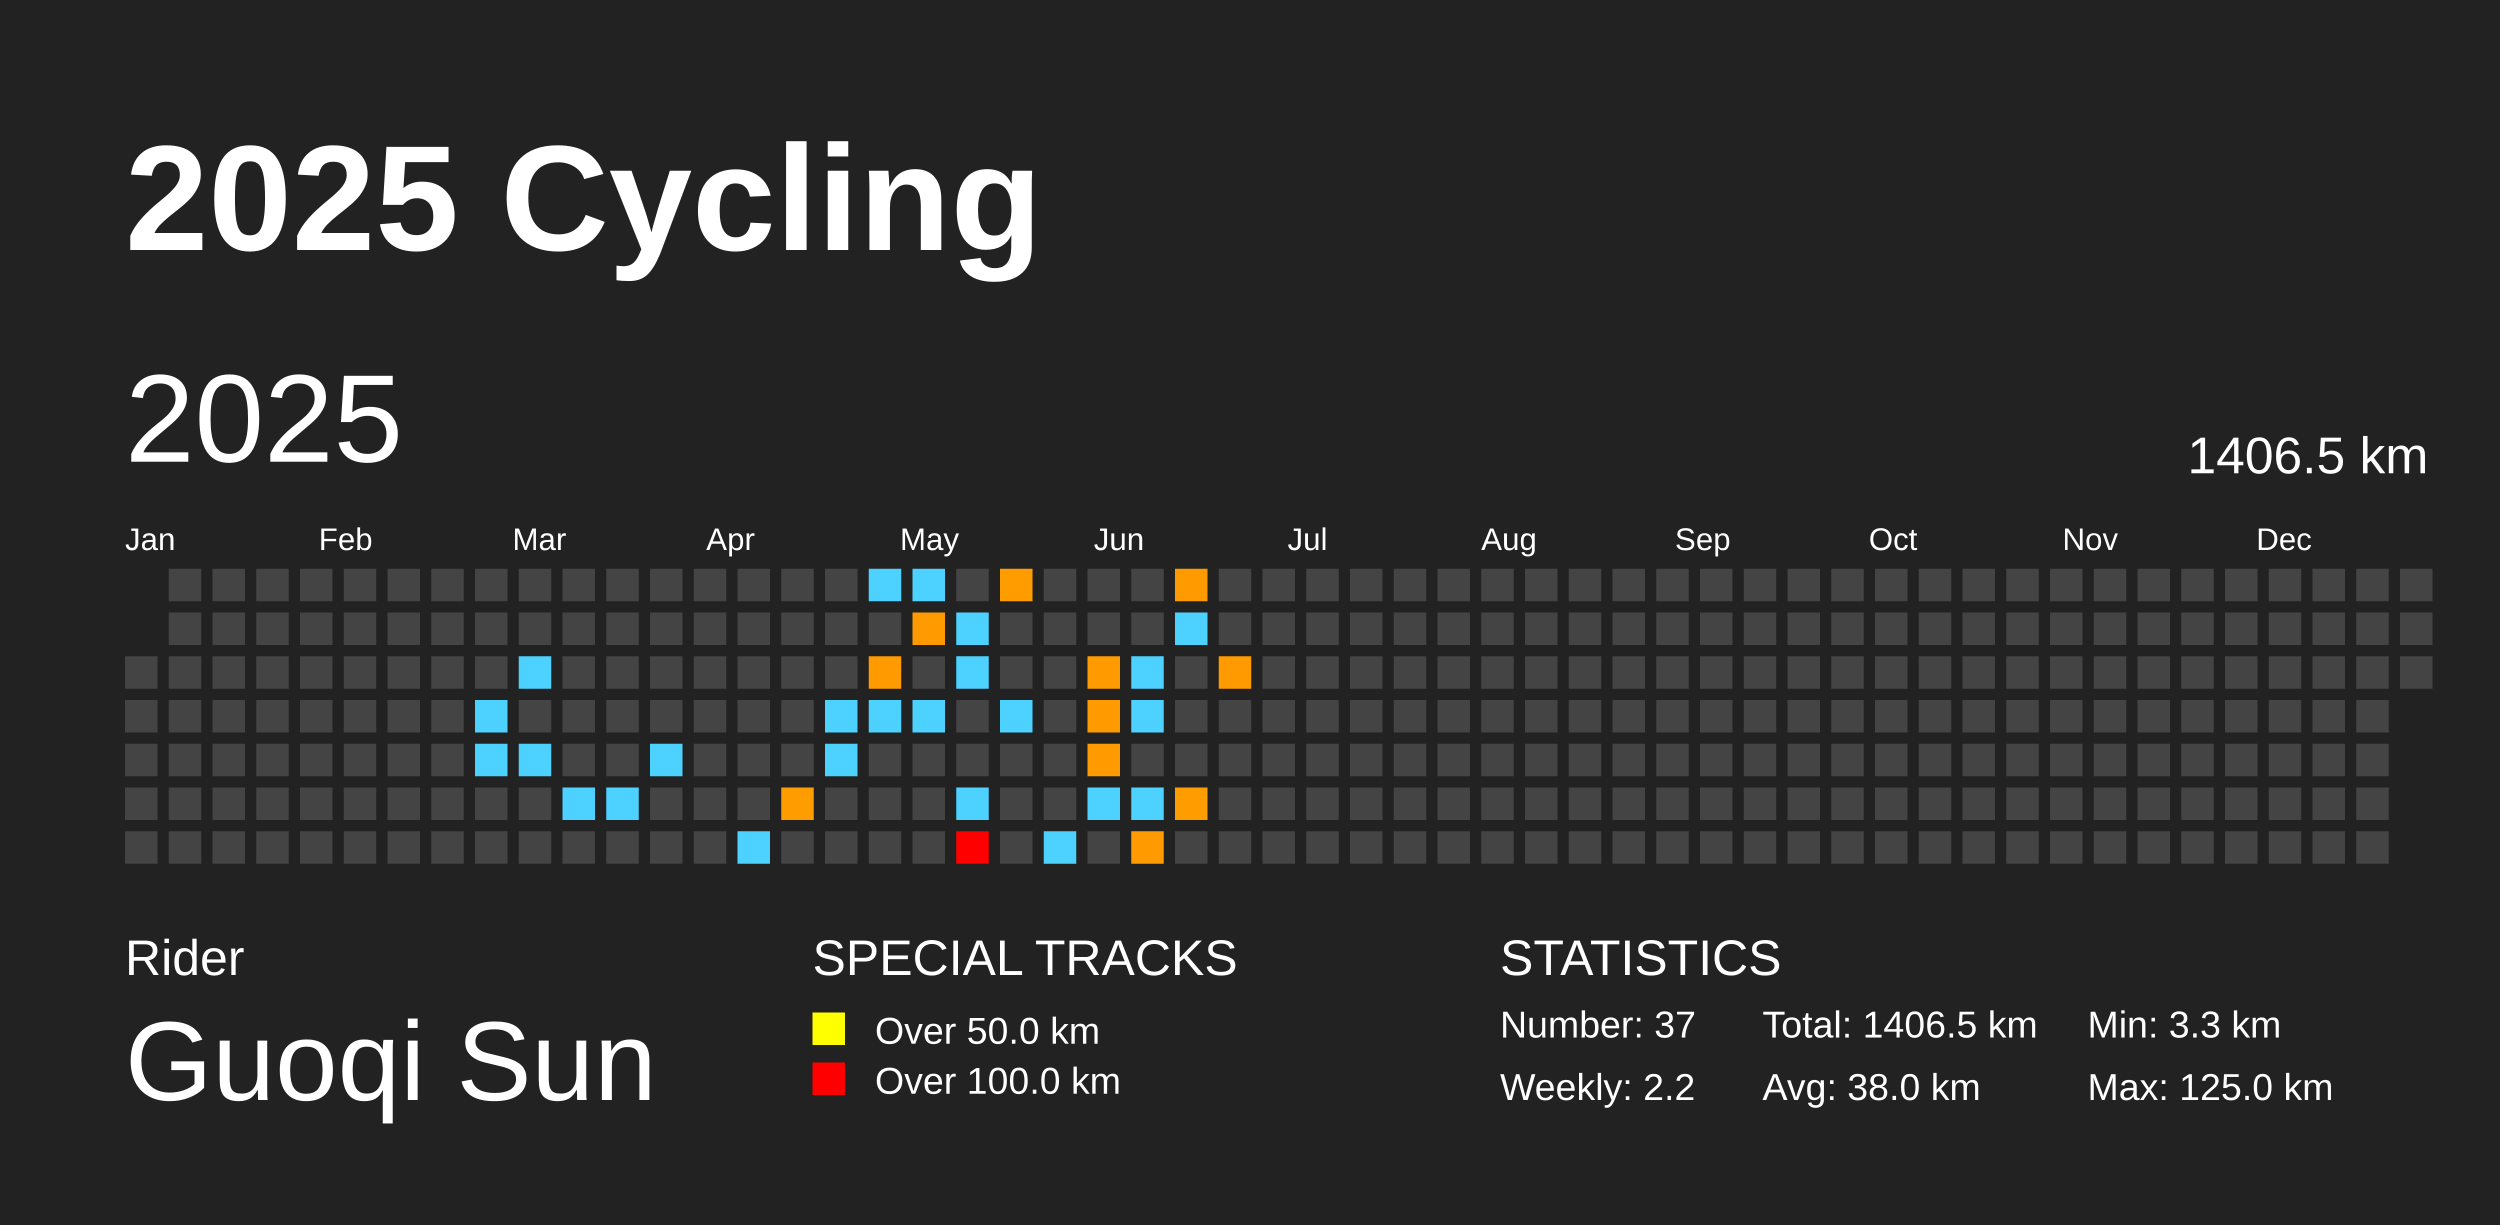
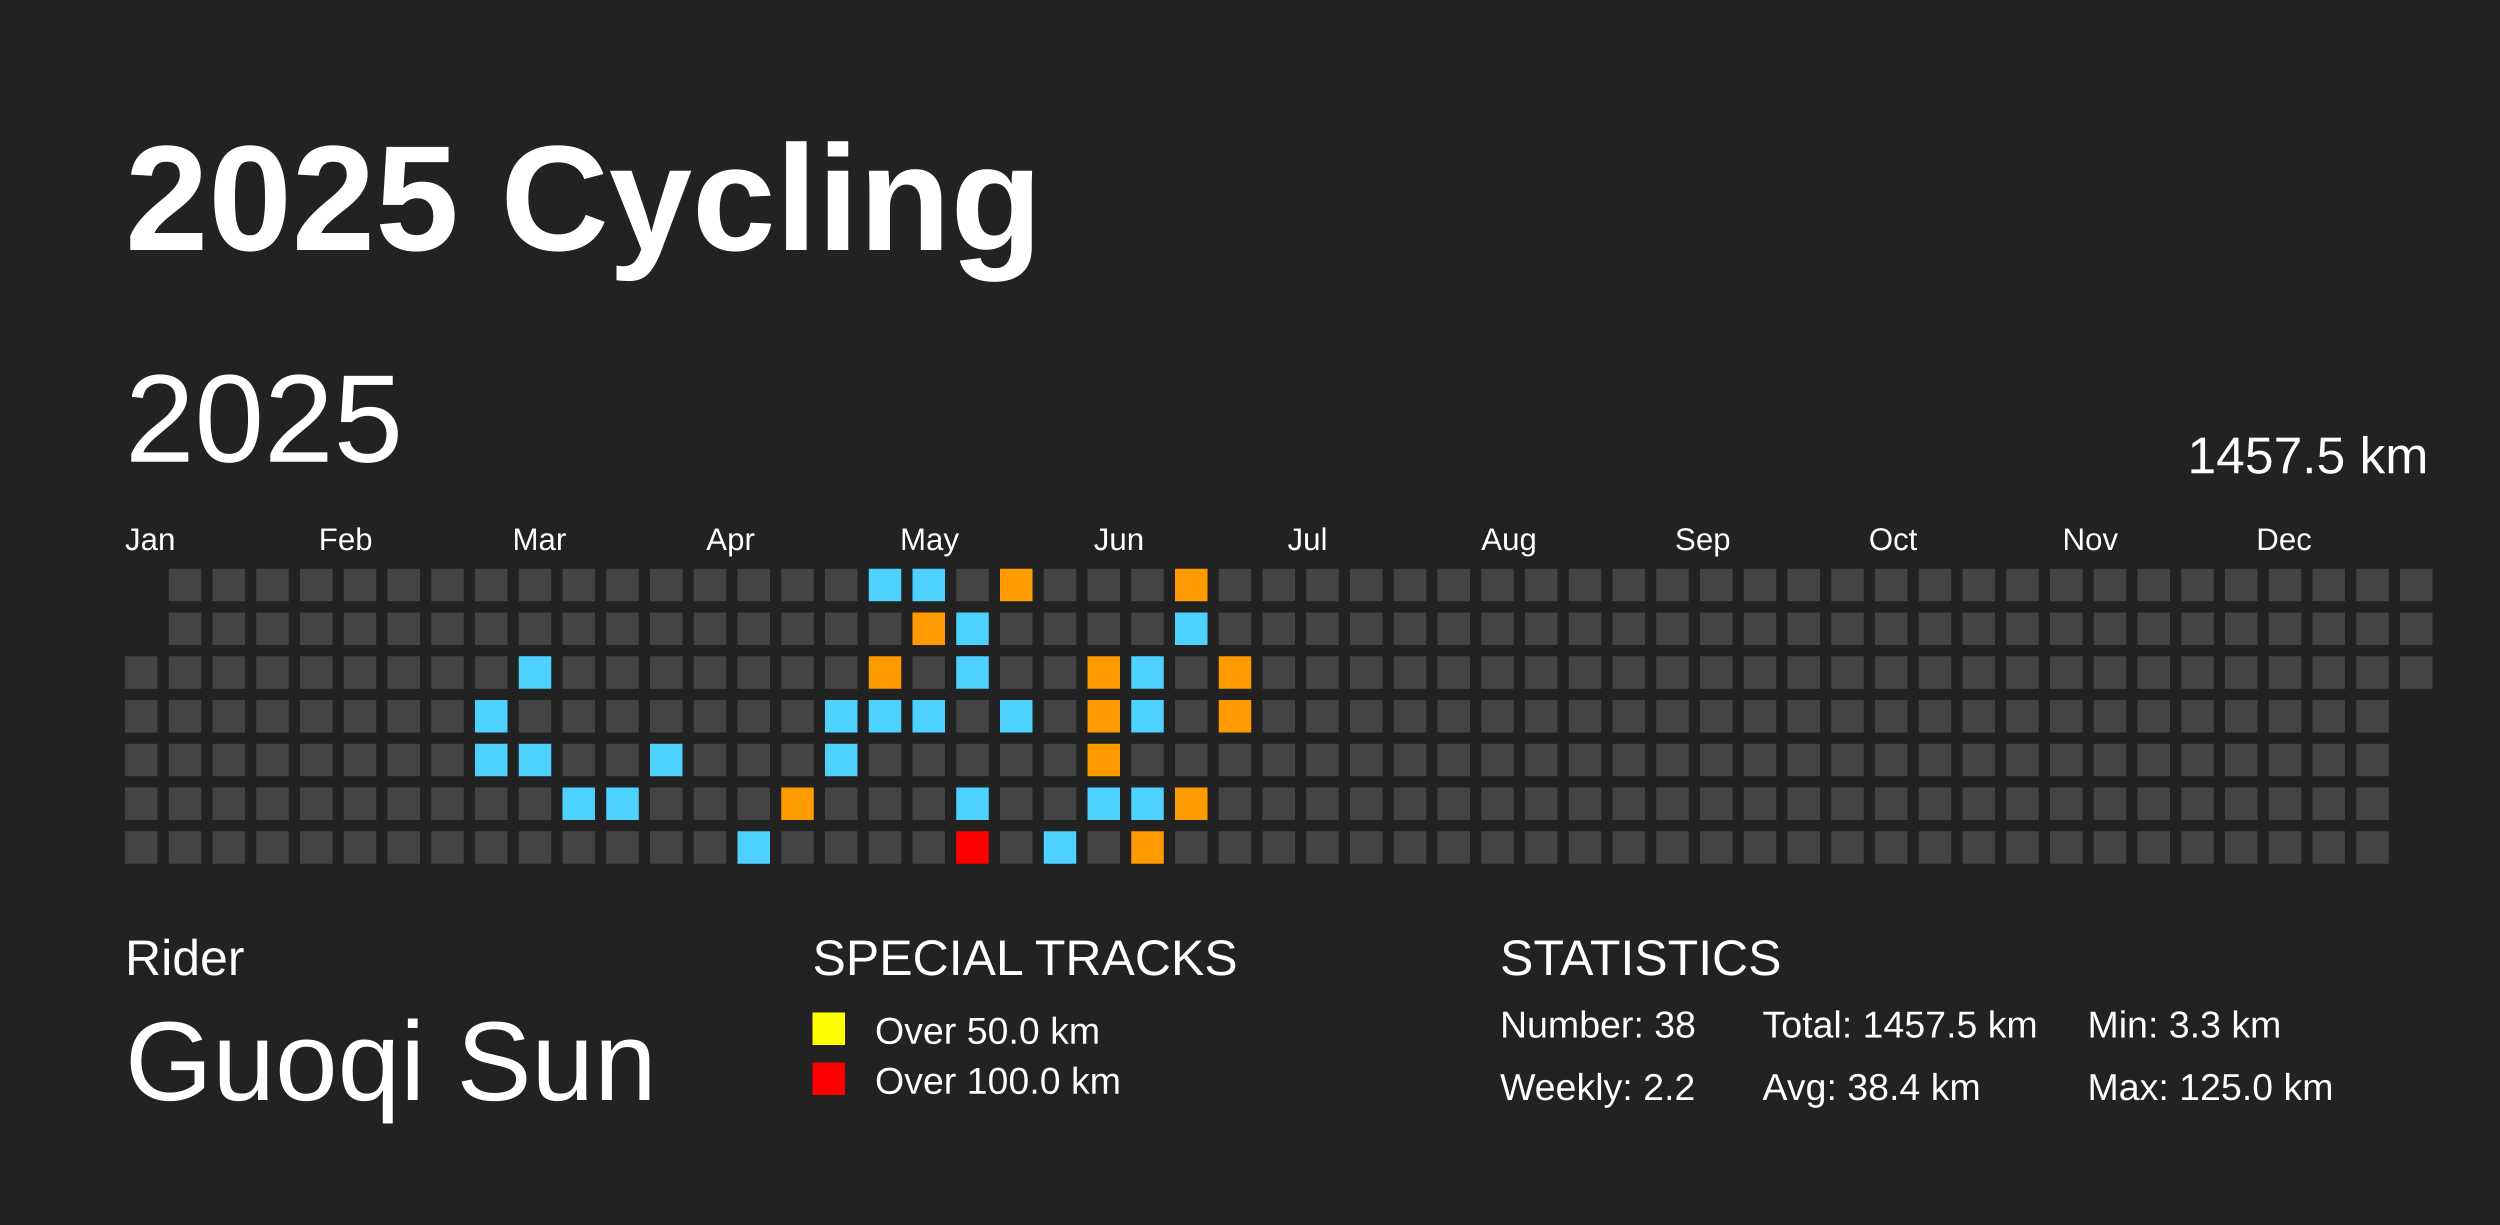
<svg xmlns="http://www.w3.org/2000/svg" baseProfile="full" height="98mm" version="1.1" viewBox="0,0,200,98" width="200mm">
  <defs />
  <rect fill="#222222" height="98" width="200" x="0" y="0" />
  <text fill="#FFFFFF" style="font-size:12px; font-family:Arial; font-weight:bold;" x="10" y="20">2025 Cycling</text>
  <text fill="#FFFFFF" style="font-size:4px; font-family:Arial" x="10" y="78">Rider</text>
  <text fill="#FFFFFF" style="font-size:9px; font-family:Arial" x="10" y="88">Guoqi Sun</text>
  <text fill="#FFFFFF" style="font-size:4px; font-family:Arial" x="65" y="78">SPECIAL TRACKS</text>
  <rect fill="yellow" height="2.6" width="2.6" x="65" y="81" />
  <text fill="#FFFFFF" style="font-size:3px; font-family:Arial" x="70" y="83.5">Over 50.0 km</text>
  <rect fill="red" height="2.6" width="2.6" x="65" y="85" />
  <text fill="#FFFFFF" style="font-size:3px; font-family:Arial" x="70" y="87.5">Over 100.0 km</text>
  <text fill="#FFFFFF" style="font-size:4px; font-family:Arial" x="120" y="78">STATISTICS</text>
-   <text fill="#FFFFFF" style="font-size:3px; font-family:Arial" x="120" y="83">Number: 37</text>
+   <text fill="#FFFFFF" style="font-size:3px; font-family:Arial" x="120" y="83">Number: 38</text>
  <text fill="#FFFFFF" style="font-size:3px; font-family:Arial" x="120" y="88">Weekly: 2.2</text>
-   <text fill="#FFFFFF" style="font-size:3px; font-family:Arial" x="141" y="83">Total: 1406.5 km</text>
-   <text fill="#FFFFFF" style="font-size:3px; font-family:Arial" x="141" y="88">Avg: 38.0 km</text>
+   <text fill="#FFFFFF" style="font-size:3px; font-family:Arial" x="141" y="83">Total: 1457.5 km</text>
+   <text fill="#FFFFFF" style="font-size:3px; font-family:Arial" x="141" y="88">Avg: 38.4 km</text>
  <text fill="#FFFFFF" style="font-size:3px; font-family:Arial" x="167" y="83">Min: 3.3 km</text>
  <text fill="#FFFFFF" style="font-size:3px; font-family:Arial" x="167" y="88">Max: 125.0 km</text>
  <text dominant-baseline="hanging" fill="#FFFFFF" style="font-size:10.0px; font-family:Arial;" x="10" y="30">2025</text>
-   <text dominant-baseline="hanging" fill="#FFFFFF" style="font-size:4.125px; font-family:Arial;" x="175" y="35">1406.5 km</text>
+   <text dominant-baseline="hanging" fill="#FFFFFF" style="font-size:4.125px; font-family:Arial;" x="175" y="35">1457.5 km</text>
  <text fill="#FFFFFF" style="font-size:2.5px; font-family:Arial" x="10.0" y="44">Jan</text>
  <text fill="#FFFFFF" style="font-size:2.5px; font-family:Arial" x="25.5" y="44">Feb</text>
  <text fill="#FFFFFF" style="font-size:2.5px; font-family:Arial" x="41.0" y="44">Mar</text>
  <text fill="#FFFFFF" style="font-size:2.5px; font-family:Arial" x="56.5" y="44">Apr</text>
  <text fill="#FFFFFF" style="font-size:2.5px; font-family:Arial" x="72.0" y="44">May</text>
  <text fill="#FFFFFF" style="font-size:2.5px; font-family:Arial" x="87.5" y="44">Jun</text>
  <text fill="#FFFFFF" style="font-size:2.5px; font-family:Arial" x="103.0" y="44">Jul</text>
  <text fill="#FFFFFF" style="font-size:2.5px; font-family:Arial" x="118.5" y="44">Aug</text>
  <text fill="#FFFFFF" style="font-size:2.5px; font-family:Arial" x="134.0" y="44">Sep</text>
  <text fill="#FFFFFF" style="font-size:2.5px; font-family:Arial" x="149.5" y="44">Oct</text>
  <text fill="#FFFFFF" style="font-size:2.5px; font-family:Arial" x="165.0" y="44">Nov</text>
  <text fill="#FFFFFF" style="font-size:2.5px; font-family:Arial" x="180.5" y="44">Dec</text>
  <rect fill="#444444" height="2.6" width="2.6" x="10.0" y="52.5" />
  <rect fill="#444444" height="2.6" width="2.6" x="10.0" y="56.0" />
  <rect fill="#444444" height="2.6" width="2.6" x="10.0" y="59.5" />
  <rect fill="#444444" height="2.6" width="2.6" x="10.0" y="63.0" />
  <rect fill="#444444" height="2.6" width="2.6" x="10.0" y="66.5" />
  <rect fill="#444444" height="2.6" width="2.6" x="13.5" y="45.5" />
  <rect fill="#444444" height="2.6" width="2.6" x="13.5" y="49.0" />
  <rect fill="#444444" height="2.6" width="2.6" x="13.5" y="52.5" />
  <rect fill="#444444" height="2.6" width="2.6" x="13.5" y="56.0" />
  <rect fill="#444444" height="2.6" width="2.6" x="13.5" y="59.5" />
  <rect fill="#444444" height="2.6" width="2.6" x="13.5" y="63.0" />
  <rect fill="#444444" height="2.6" width="2.6" x="13.5" y="66.5" />
  <rect fill="#444444" height="2.6" width="2.6" x="17.0" y="45.5" />
  <rect fill="#444444" height="2.6" width="2.6" x="17.0" y="49.0" />
  <rect fill="#444444" height="2.6" width="2.6" x="17.0" y="52.5" />
  <rect fill="#444444" height="2.6" width="2.6" x="17.0" y="56.0" />
  <rect fill="#444444" height="2.6" width="2.6" x="17.0" y="59.5" />
  <rect fill="#444444" height="2.6" width="2.6" x="17.0" y="63.0" />
  <rect fill="#444444" height="2.6" width="2.6" x="17.0" y="66.5" />
  <rect fill="#444444" height="2.6" width="2.6" x="20.5" y="45.5" />
  <rect fill="#444444" height="2.6" width="2.6" x="20.5" y="49.0" />
  <rect fill="#444444" height="2.6" width="2.6" x="20.5" y="52.5" />
  <rect fill="#444444" height="2.6" width="2.6" x="20.5" y="56.0" />
  <rect fill="#444444" height="2.6" width="2.6" x="20.5" y="59.5" />
  <rect fill="#444444" height="2.6" width="2.6" x="20.5" y="63.0" />
  <rect fill="#444444" height="2.6" width="2.6" x="20.5" y="66.5" />
  <rect fill="#444444" height="2.6" width="2.6" x="24.0" y="45.5" />
  <rect fill="#444444" height="2.6" width="2.6" x="24.0" y="49.0" />
  <rect fill="#444444" height="2.6" width="2.6" x="24.0" y="52.5" />
  <rect fill="#444444" height="2.6" width="2.6" x="24.0" y="56.0" />
  <rect fill="#444444" height="2.6" width="2.6" x="24.0" y="59.5" />
  <rect fill="#444444" height="2.6" width="2.6" x="24.0" y="63.0" />
  <rect fill="#444444" height="2.6" width="2.6" x="24.0" y="66.5" />
  <rect fill="#444444" height="2.6" width="2.6" x="27.5" y="45.5" />
  <rect fill="#444444" height="2.6" width="2.6" x="27.5" y="49.0" />
  <rect fill="#444444" height="2.6" width="2.6" x="27.5" y="52.5" />
  <rect fill="#444444" height="2.6" width="2.6" x="27.5" y="56.0" />
  <rect fill="#444444" height="2.6" width="2.6" x="27.5" y="59.5" />
  <rect fill="#444444" height="2.6" width="2.6" x="27.5" y="63.0" />
  <rect fill="#444444" height="2.6" width="2.6" x="27.5" y="66.5" />
  <rect fill="#444444" height="2.6" width="2.6" x="31.0" y="45.5" />
  <rect fill="#444444" height="2.6" width="2.6" x="31.0" y="49.0" />
  <rect fill="#444444" height="2.6" width="2.6" x="31.0" y="52.5" />
  <rect fill="#444444" height="2.6" width="2.6" x="31.0" y="56.0" />
  <rect fill="#444444" height="2.6" width="2.6" x="31.0" y="59.5" />
  <rect fill="#444444" height="2.6" width="2.6" x="31.0" y="63.0" />
  <rect fill="#444444" height="2.6" width="2.6" x="31.0" y="66.5" />
  <rect fill="#444444" height="2.6" width="2.6" x="34.5" y="45.5" />
  <rect fill="#444444" height="2.6" width="2.6" x="34.5" y="49.0" />
  <rect fill="#444444" height="2.6" width="2.6" x="34.5" y="52.5" />
  <rect fill="#444444" height="2.6" width="2.6" x="34.5" y="56.0" />
  <rect fill="#444444" height="2.6" width="2.6" x="34.5" y="59.5" />
  <rect fill="#444444" height="2.6" width="2.6" x="34.5" y="63.0" />
  <rect fill="#444444" height="2.6" width="2.6" x="34.5" y="66.5" />
  <rect fill="#444444" height="2.6" width="2.6" x="38.0" y="45.5" />
  <rect fill="#444444" height="2.6" width="2.6" x="38.0" y="49.0" />
  <rect fill="#444444" height="2.6" width="2.6" x="38.0" y="52.5" />
  <rect fill="#4dd2ff" height="2.6" width="2.6" x="38.0" y="56.0" />
  <rect fill="#4dd2ff" height="2.6" width="2.6" x="38.0" y="59.5" />
  <rect fill="#444444" height="2.6" width="2.6" x="38.0" y="63.0" />
  <rect fill="#444444" height="2.6" width="2.6" x="38.0" y="66.5" />
  <rect fill="#444444" height="2.6" width="2.6" x="41.5" y="45.5" />
  <rect fill="#444444" height="2.6" width="2.6" x="41.5" y="49.0" />
  <rect fill="#4dd2ff" height="2.6" width="2.6" x="41.5" y="52.5" />
  <rect fill="#444444" height="2.6" width="2.6" x="41.5" y="56.0" />
  <rect fill="#4dd2ff" height="2.6" width="2.6" x="41.5" y="59.5" />
  <rect fill="#444444" height="2.6" width="2.6" x="41.5" y="63.0" />
  <rect fill="#444444" height="2.6" width="2.6" x="41.5" y="66.5" />
  <rect fill="#444444" height="2.6" width="2.6" x="45.0" y="45.5" />
  <rect fill="#444444" height="2.6" width="2.6" x="45.0" y="49.0" />
  <rect fill="#444444" height="2.6" width="2.6" x="45.0" y="52.5" />
  <rect fill="#444444" height="2.6" width="2.6" x="45.0" y="56.0" />
  <rect fill="#444444" height="2.6" width="2.6" x="45.0" y="59.5" />
  <rect fill="#4dd2ff" height="2.6" width="2.6" x="45.0" y="63.0" />
  <rect fill="#444444" height="2.6" width="2.6" x="45.0" y="66.5" />
  <rect fill="#444444" height="2.6" width="2.6" x="48.5" y="45.5" />
  <rect fill="#444444" height="2.6" width="2.6" x="48.5" y="49.0" />
  <rect fill="#444444" height="2.6" width="2.6" x="48.5" y="52.5" />
  <rect fill="#444444" height="2.6" width="2.6" x="48.5" y="56.0" />
  <rect fill="#444444" height="2.6" width="2.6" x="48.5" y="59.5" />
  <rect fill="#4dd2ff" height="2.6" width="2.6" x="48.5" y="63.0" />
  <rect fill="#444444" height="2.6" width="2.6" x="48.5" y="66.5" />
  <rect fill="#444444" height="2.6" width="2.6" x="52.0" y="45.5" />
  <rect fill="#444444" height="2.6" width="2.6" x="52.0" y="49.0" />
  <rect fill="#444444" height="2.6" width="2.6" x="52.0" y="52.5" />
  <rect fill="#444444" height="2.6" width="2.6" x="52.0" y="56.0" />
  <rect fill="#4dd2ff" height="2.6" width="2.6" x="52.0" y="59.5" />
  <rect fill="#444444" height="2.6" width="2.6" x="52.0" y="63.0" />
  <rect fill="#444444" height="2.6" width="2.6" x="52.0" y="66.5" />
  <rect fill="#444444" height="2.6" width="2.6" x="55.5" y="45.5" />
  <rect fill="#444444" height="2.6" width="2.6" x="55.5" y="49.0" />
  <rect fill="#444444" height="2.6" width="2.6" x="55.5" y="52.5" />
  <rect fill="#444444" height="2.6" width="2.6" x="55.5" y="56.0" />
  <rect fill="#444444" height="2.6" width="2.6" x="55.5" y="59.5" />
  <rect fill="#444444" height="2.6" width="2.6" x="55.5" y="63.0" />
  <rect fill="#444444" height="2.6" width="2.6" x="55.5" y="66.5" />
  <rect fill="#444444" height="2.6" width="2.6" x="59.0" y="45.5" />
  <rect fill="#444444" height="2.6" width="2.6" x="59.0" y="49.0" />
  <rect fill="#444444" height="2.6" width="2.6" x="59.0" y="52.5" />
  <rect fill="#444444" height="2.6" width="2.6" x="59.0" y="56.0" />
  <rect fill="#444444" height="2.6" width="2.6" x="59.0" y="59.5" />
  <rect fill="#444444" height="2.6" width="2.6" x="59.0" y="63.0" />
  <rect fill="#4dd2ff" height="2.6" width="2.6" x="59.0" y="66.5" />
  <rect fill="#444444" height="2.6" width="2.6" x="62.5" y="45.5" />
  <rect fill="#444444" height="2.6" width="2.6" x="62.5" y="49.0" />
  <rect fill="#444444" height="2.6" width="2.6" x="62.5" y="52.5" />
  <rect fill="#444444" height="2.6" width="2.6" x="62.5" y="56.0" />
  <rect fill="#444444" height="2.6" width="2.6" x="62.5" y="59.5" />
  <rect fill="#ff9c00" height="2.6" width="2.6" x="62.5" y="63.0" />
  <rect fill="#444444" height="2.6" width="2.6" x="62.5" y="66.5" />
  <rect fill="#444444" height="2.6" width="2.6" x="66.0" y="45.5" />
  <rect fill="#444444" height="2.6" width="2.6" x="66.0" y="49.0" />
  <rect fill="#444444" height="2.6" width="2.6" x="66.0" y="52.5" />
  <rect fill="#4dd2ff" height="2.6" width="2.6" x="66.0" y="56.0" />
  <rect fill="#4dd2ff" height="2.6" width="2.6" x="66.0" y="59.5" />
  <rect fill="#444444" height="2.6" width="2.6" x="66.0" y="63.0" />
  <rect fill="#444444" height="2.6" width="2.6" x="66.0" y="66.5" />
  <rect fill="#4dd2ff" height="2.6" width="2.6" x="69.5" y="45.5" />
  <rect fill="#444444" height="2.6" width="2.6" x="69.5" y="49.0" />
  <rect fill="#ff9b00" height="2.6" width="2.6" x="69.5" y="52.5" />
  <rect fill="#4dd2ff" height="2.6" width="2.6" x="69.5" y="56.0" />
  <rect fill="#444444" height="2.6" width="2.6" x="69.5" y="59.5" />
  <rect fill="#444444" height="2.6" width="2.6" x="69.5" y="63.0" />
  <rect fill="#444444" height="2.6" width="2.6" x="69.5" y="66.5" />
  <rect fill="#4dd2ff" height="2.6" width="2.6" x="73.0" y="45.5" />
  <rect fill="#ff9b00" height="2.6" width="2.6" x="73.0" y="49.0" />
  <rect fill="#444444" height="2.6" width="2.6" x="73.0" y="52.5" />
  <rect fill="#4dd2ff" height="2.6" width="2.6" x="73.0" y="56.0" />
  <rect fill="#444444" height="2.6" width="2.6" x="73.0" y="59.5" />
  <rect fill="#444444" height="2.6" width="2.6" x="73.0" y="63.0" />
  <rect fill="#444444" height="2.6" width="2.6" x="73.0" y="66.5" />
  <rect fill="#444444" height="2.6" width="2.6" x="76.5" y="45.5" />
  <rect fill="#4dd2ff" height="2.6" width="2.6" x="76.5" y="49.0" />
  <rect fill="#4dd2ff" height="2.6" width="2.6" x="76.5" y="52.5" />
  <rect fill="#444444" height="2.6" width="2.6" x="76.5" y="56.0" />
  <rect fill="#444444" height="2.6" width="2.6" x="76.5" y="59.5" />
  <rect fill="#4dd2ff" height="2.6" width="2.6" x="76.5" y="63.0" />
  <rect fill="red" height="2.6" width="2.6" x="76.5" y="66.5" />
  <rect fill="#ff9d00" height="2.6" width="2.6" x="80.0" y="45.5" />
  <rect fill="#444444" height="2.6" width="2.6" x="80.0" y="49.0" />
  <rect fill="#444444" height="2.6" width="2.6" x="80.0" y="52.5" />
  <rect fill="#4dd2ff" height="2.6" width="2.6" x="80.0" y="56.0" />
  <rect fill="#444444" height="2.6" width="2.6" x="80.0" y="59.5" />
  <rect fill="#444444" height="2.6" width="2.6" x="80.0" y="63.0" />
  <rect fill="#444444" height="2.6" width="2.6" x="80.0" y="66.5" />
  <rect fill="#444444" height="2.6" width="2.6" x="83.5" y="45.5" />
  <rect fill="#444444" height="2.6" width="2.6" x="83.5" y="49.0" />
  <rect fill="#444444" height="2.6" width="2.6" x="83.5" y="52.5" />
  <rect fill="#444444" height="2.6" width="2.6" x="83.5" y="56.0" />
  <rect fill="#444444" height="2.6" width="2.6" x="83.5" y="59.5" />
  <rect fill="#444444" height="2.6" width="2.6" x="83.5" y="63.0" />
  <rect fill="#4dd2ff" height="2.6" width="2.6" x="83.5" y="66.5" />
  <rect fill="#444444" height="2.6" width="2.6" x="87.0" y="45.5" />
  <rect fill="#444444" height="2.6" width="2.6" x="87.0" y="49.0" />
  <rect fill="#ff9b00" height="2.6" width="2.6" x="87.0" y="52.5" />
  <rect fill="#ff9b00" height="2.6" width="2.6" x="87.0" y="56.0" />
  <rect fill="#ff9b00" height="2.6" width="2.6" x="87.0" y="59.5" />
  <rect fill="#4dd2ff" height="2.6" width="2.6" x="87.0" y="63.0" />
  <rect fill="#444444" height="2.6" width="2.6" x="87.0" y="66.5" />
  <rect fill="#444444" height="2.6" width="2.6" x="90.5" y="45.5" />
  <rect fill="#444444" height="2.6" width="2.6" x="90.5" y="49.0" />
  <rect fill="#4dd2ff" height="2.6" width="2.6" x="90.5" y="52.5" />
  <rect fill="#4dd2ff" height="2.6" width="2.6" x="90.5" y="56.0" />
  <rect fill="#444444" height="2.6" width="2.6" x="90.5" y="59.5" />
  <rect fill="#4dd2ff" height="2.6" width="2.6" x="90.5" y="63.0" />
  <rect fill="#ff9b00" height="2.6" width="2.6" x="90.5" y="66.5" />
  <rect fill="#ff9b00" height="2.6" width="2.6" x="94.0" y="45.5" />
  <rect fill="#4dd2ff" height="2.6" width="2.6" x="94.0" y="49.0" />
  <rect fill="#444444" height="2.6" width="2.6" x="94.0" y="52.5" />
  <rect fill="#444444" height="2.6" width="2.6" x="94.0" y="56.0" />
  <rect fill="#444444" height="2.6" width="2.6" x="94.0" y="59.5" />
  <rect fill="#ff9c00" height="2.6" width="2.6" x="94.0" y="63.0" />
  <rect fill="#444444" height="2.6" width="2.6" x="94.0" y="66.5" />
  <rect fill="#444444" height="2.6" width="2.6" x="97.5" y="45.5" />
  <rect fill="#444444" height="2.6" width="2.6" x="97.5" y="49.0" />
  <rect fill="#ff9b00" height="2.6" width="2.6" x="97.5" y="52.5" />
-   <rect fill="#444444" height="2.6" width="2.6" x="97.5" y="56.0" />
+   <rect fill="#ff9b00" height="2.6" width="2.6" x="97.5" y="56.0" />
  <rect fill="#444444" height="2.6" width="2.6" x="97.5" y="59.5" />
  <rect fill="#444444" height="2.6" width="2.6" x="97.5" y="63.0" />
  <rect fill="#444444" height="2.6" width="2.6" x="97.5" y="66.5" />
  <rect fill="#444444" height="2.6" width="2.6" x="101.0" y="45.5" />
  <rect fill="#444444" height="2.6" width="2.6" x="101.0" y="49.0" />
  <rect fill="#444444" height="2.6" width="2.6" x="101.0" y="52.5" />
  <rect fill="#444444" height="2.6" width="2.6" x="101.0" y="56.0" />
  <rect fill="#444444" height="2.6" width="2.6" x="101.0" y="59.5" />
  <rect fill="#444444" height="2.6" width="2.6" x="101.0" y="63.0" />
  <rect fill="#444444" height="2.6" width="2.6" x="101.0" y="66.5" />
  <rect fill="#444444" height="2.6" width="2.6" x="104.5" y="45.5" />
  <rect fill="#444444" height="2.6" width="2.6" x="104.5" y="49.0" />
  <rect fill="#444444" height="2.6" width="2.6" x="104.5" y="52.5" />
  <rect fill="#444444" height="2.6" width="2.6" x="104.5" y="56.0" />
  <rect fill="#444444" height="2.6" width="2.6" x="104.5" y="59.5" />
  <rect fill="#444444" height="2.6" width="2.6" x="104.5" y="63.0" />
  <rect fill="#444444" height="2.6" width="2.6" x="104.5" y="66.5" />
  <rect fill="#444444" height="2.6" width="2.6" x="108.0" y="45.5" />
  <rect fill="#444444" height="2.6" width="2.6" x="108.0" y="49.0" />
  <rect fill="#444444" height="2.6" width="2.6" x="108.0" y="52.5" />
  <rect fill="#444444" height="2.6" width="2.6" x="108.0" y="56.0" />
  <rect fill="#444444" height="2.6" width="2.6" x="108.0" y="59.5" />
  <rect fill="#444444" height="2.6" width="2.6" x="108.0" y="63.0" />
  <rect fill="#444444" height="2.6" width="2.6" x="108.0" y="66.5" />
  <rect fill="#444444" height="2.6" width="2.6" x="111.5" y="45.5" />
  <rect fill="#444444" height="2.6" width="2.6" x="111.5" y="49.0" />
  <rect fill="#444444" height="2.6" width="2.6" x="111.5" y="52.5" />
  <rect fill="#444444" height="2.6" width="2.6" x="111.5" y="56.0" />
  <rect fill="#444444" height="2.6" width="2.6" x="111.5" y="59.5" />
  <rect fill="#444444" height="2.6" width="2.6" x="111.5" y="63.0" />
  <rect fill="#444444" height="2.6" width="2.6" x="111.5" y="66.5" />
  <rect fill="#444444" height="2.6" width="2.6" x="115.0" y="45.5" />
  <rect fill="#444444" height="2.6" width="2.6" x="115.0" y="49.0" />
  <rect fill="#444444" height="2.6" width="2.6" x="115.0" y="52.5" />
  <rect fill="#444444" height="2.6" width="2.6" x="115.0" y="56.0" />
  <rect fill="#444444" height="2.6" width="2.6" x="115.0" y="59.5" />
  <rect fill="#444444" height="2.6" width="2.6" x="115.0" y="63.0" />
  <rect fill="#444444" height="2.6" width="2.6" x="115.0" y="66.5" />
  <rect fill="#444444" height="2.6" width="2.6" x="118.5" y="45.5" />
  <rect fill="#444444" height="2.6" width="2.6" x="118.5" y="49.0" />
  <rect fill="#444444" height="2.6" width="2.6" x="118.5" y="52.5" />
  <rect fill="#444444" height="2.6" width="2.6" x="118.5" y="56.0" />
  <rect fill="#444444" height="2.6" width="2.6" x="118.5" y="59.5" />
  <rect fill="#444444" height="2.6" width="2.6" x="118.5" y="63.0" />
  <rect fill="#444444" height="2.6" width="2.6" x="118.5" y="66.5" />
  <rect fill="#444444" height="2.6" width="2.6" x="122.0" y="45.5" />
  <rect fill="#444444" height="2.6" width="2.6" x="122.0" y="49.0" />
  <rect fill="#444444" height="2.6" width="2.6" x="122.0" y="52.5" />
  <rect fill="#444444" height="2.6" width="2.6" x="122.0" y="56.0" />
  <rect fill="#444444" height="2.6" width="2.6" x="122.0" y="59.5" />
  <rect fill="#444444" height="2.6" width="2.6" x="122.0" y="63.0" />
  <rect fill="#444444" height="2.6" width="2.6" x="122.0" y="66.5" />
  <rect fill="#444444" height="2.6" width="2.6" x="125.5" y="45.5" />
  <rect fill="#444444" height="2.6" width="2.6" x="125.5" y="49.0" />
  <rect fill="#444444" height="2.6" width="2.6" x="125.5" y="52.5" />
  <rect fill="#444444" height="2.6" width="2.6" x="125.5" y="56.0" />
  <rect fill="#444444" height="2.6" width="2.6" x="125.5" y="59.5" />
  <rect fill="#444444" height="2.6" width="2.6" x="125.5" y="63.0" />
  <rect fill="#444444" height="2.6" width="2.6" x="125.5" y="66.5" />
  <rect fill="#444444" height="2.6" width="2.6" x="129.0" y="45.5" />
  <rect fill="#444444" height="2.6" width="2.6" x="129.0" y="49.0" />
  <rect fill="#444444" height="2.6" width="2.6" x="129.0" y="52.5" />
  <rect fill="#444444" height="2.6" width="2.6" x="129.0" y="56.0" />
  <rect fill="#444444" height="2.6" width="2.6" x="129.0" y="59.5" />
  <rect fill="#444444" height="2.6" width="2.6" x="129.0" y="63.0" />
  <rect fill="#444444" height="2.6" width="2.6" x="129.0" y="66.5" />
  <rect fill="#444444" height="2.6" width="2.6" x="132.5" y="45.5" />
  <rect fill="#444444" height="2.6" width="2.6" x="132.5" y="49.0" />
  <rect fill="#444444" height="2.6" width="2.6" x="132.5" y="52.5" />
  <rect fill="#444444" height="2.6" width="2.6" x="132.5" y="56.0" />
  <rect fill="#444444" height="2.6" width="2.6" x="132.5" y="59.5" />
  <rect fill="#444444" height="2.6" width="2.6" x="132.5" y="63.0" />
  <rect fill="#444444" height="2.6" width="2.6" x="132.5" y="66.5" />
  <rect fill="#444444" height="2.6" width="2.6" x="136.0" y="45.5" />
  <rect fill="#444444" height="2.6" width="2.6" x="136.0" y="49.0" />
  <rect fill="#444444" height="2.6" width="2.6" x="136.0" y="52.5" />
  <rect fill="#444444" height="2.6" width="2.6" x="136.0" y="56.0" />
  <rect fill="#444444" height="2.6" width="2.6" x="136.0" y="59.5" />
  <rect fill="#444444" height="2.6" width="2.6" x="136.0" y="63.0" />
  <rect fill="#444444" height="2.6" width="2.6" x="136.0" y="66.5" />
  <rect fill="#444444" height="2.6" width="2.6" x="139.5" y="45.5" />
  <rect fill="#444444" height="2.6" width="2.6" x="139.5" y="49.0" />
  <rect fill="#444444" height="2.6" width="2.6" x="139.5" y="52.5" />
  <rect fill="#444444" height="2.6" width="2.6" x="139.5" y="56.0" />
  <rect fill="#444444" height="2.6" width="2.6" x="139.5" y="59.5" />
  <rect fill="#444444" height="2.6" width="2.6" x="139.5" y="63.0" />
  <rect fill="#444444" height="2.6" width="2.6" x="139.5" y="66.5" />
  <rect fill="#444444" height="2.6" width="2.6" x="143.0" y="45.5" />
  <rect fill="#444444" height="2.6" width="2.6" x="143.0" y="49.0" />
  <rect fill="#444444" height="2.6" width="2.6" x="143.0" y="52.5" />
  <rect fill="#444444" height="2.6" width="2.6" x="143.0" y="56.0" />
  <rect fill="#444444" height="2.6" width="2.6" x="143.0" y="59.5" />
  <rect fill="#444444" height="2.6" width="2.6" x="143.0" y="63.0" />
  <rect fill="#444444" height="2.6" width="2.6" x="143.0" y="66.5" />
  <rect fill="#444444" height="2.6" width="2.6" x="146.5" y="45.5" />
  <rect fill="#444444" height="2.6" width="2.6" x="146.5" y="49.0" />
  <rect fill="#444444" height="2.6" width="2.6" x="146.5" y="52.5" />
  <rect fill="#444444" height="2.6" width="2.6" x="146.5" y="56.0" />
  <rect fill="#444444" height="2.6" width="2.6" x="146.5" y="59.5" />
  <rect fill="#444444" height="2.6" width="2.6" x="146.5" y="63.0" />
  <rect fill="#444444" height="2.6" width="2.6" x="146.5" y="66.5" />
  <rect fill="#444444" height="2.6" width="2.6" x="150.0" y="45.5" />
  <rect fill="#444444" height="2.6" width="2.6" x="150.0" y="49.0" />
  <rect fill="#444444" height="2.6" width="2.6" x="150.0" y="52.5" />
  <rect fill="#444444" height="2.6" width="2.6" x="150.0" y="56.0" />
  <rect fill="#444444" height="2.6" width="2.6" x="150.0" y="59.5" />
  <rect fill="#444444" height="2.6" width="2.6" x="150.0" y="63.0" />
  <rect fill="#444444" height="2.6" width="2.6" x="150.0" y="66.5" />
  <rect fill="#444444" height="2.6" width="2.6" x="153.5" y="45.5" />
  <rect fill="#444444" height="2.6" width="2.6" x="153.5" y="49.0" />
  <rect fill="#444444" height="2.6" width="2.6" x="153.5" y="52.5" />
  <rect fill="#444444" height="2.6" width="2.6" x="153.5" y="56.0" />
  <rect fill="#444444" height="2.6" width="2.6" x="153.5" y="59.5" />
  <rect fill="#444444" height="2.6" width="2.6" x="153.5" y="63.0" />
  <rect fill="#444444" height="2.6" width="2.6" x="153.5" y="66.5" />
  <rect fill="#444444" height="2.6" width="2.6" x="157.0" y="45.5" />
  <rect fill="#444444" height="2.6" width="2.6" x="157.0" y="49.0" />
  <rect fill="#444444" height="2.6" width="2.6" x="157.0" y="52.5" />
  <rect fill="#444444" height="2.6" width="2.6" x="157.0" y="56.0" />
  <rect fill="#444444" height="2.6" width="2.6" x="157.0" y="59.5" />
  <rect fill="#444444" height="2.6" width="2.6" x="157.0" y="63.0" />
  <rect fill="#444444" height="2.6" width="2.6" x="157.0" y="66.5" />
  <rect fill="#444444" height="2.6" width="2.6" x="160.5" y="45.5" />
  <rect fill="#444444" height="2.6" width="2.6" x="160.5" y="49.0" />
  <rect fill="#444444" height="2.6" width="2.6" x="160.5" y="52.5" />
  <rect fill="#444444" height="2.6" width="2.6" x="160.5" y="56.0" />
  <rect fill="#444444" height="2.6" width="2.6" x="160.5" y="59.5" />
  <rect fill="#444444" height="2.6" width="2.6" x="160.5" y="63.0" />
  <rect fill="#444444" height="2.6" width="2.6" x="160.5" y="66.5" />
  <rect fill="#444444" height="2.6" width="2.6" x="164.0" y="45.5" />
  <rect fill="#444444" height="2.6" width="2.6" x="164.0" y="49.0" />
  <rect fill="#444444" height="2.6" width="2.6" x="164.0" y="52.5" />
  <rect fill="#444444" height="2.6" width="2.6" x="164.0" y="56.0" />
  <rect fill="#444444" height="2.6" width="2.6" x="164.0" y="59.5" />
  <rect fill="#444444" height="2.6" width="2.6" x="164.0" y="63.0" />
  <rect fill="#444444" height="2.6" width="2.6" x="164.0" y="66.5" />
  <rect fill="#444444" height="2.6" width="2.6" x="167.5" y="45.5" />
  <rect fill="#444444" height="2.6" width="2.6" x="167.5" y="49.0" />
  <rect fill="#444444" height="2.6" width="2.6" x="167.5" y="52.5" />
  <rect fill="#444444" height="2.6" width="2.6" x="167.5" y="56.0" />
  <rect fill="#444444" height="2.6" width="2.6" x="167.5" y="59.5" />
  <rect fill="#444444" height="2.6" width="2.6" x="167.5" y="63.0" />
  <rect fill="#444444" height="2.6" width="2.6" x="167.5" y="66.5" />
  <rect fill="#444444" height="2.6" width="2.6" x="171.0" y="45.5" />
  <rect fill="#444444" height="2.6" width="2.6" x="171.0" y="49.0" />
  <rect fill="#444444" height="2.6" width="2.6" x="171.0" y="52.5" />
  <rect fill="#444444" height="2.6" width="2.6" x="171.0" y="56.0" />
  <rect fill="#444444" height="2.6" width="2.6" x="171.0" y="59.5" />
  <rect fill="#444444" height="2.6" width="2.6" x="171.0" y="63.0" />
  <rect fill="#444444" height="2.6" width="2.6" x="171.0" y="66.5" />
  <rect fill="#444444" height="2.6" width="2.6" x="174.5" y="45.5" />
  <rect fill="#444444" height="2.6" width="2.6" x="174.5" y="49.0" />
  <rect fill="#444444" height="2.6" width="2.6" x="174.5" y="52.5" />
  <rect fill="#444444" height="2.6" width="2.6" x="174.5" y="56.0" />
  <rect fill="#444444" height="2.6" width="2.6" x="174.5" y="59.5" />
  <rect fill="#444444" height="2.6" width="2.6" x="174.5" y="63.0" />
  <rect fill="#444444" height="2.6" width="2.6" x="174.5" y="66.5" />
  <rect fill="#444444" height="2.6" width="2.6" x="178.0" y="45.5" />
  <rect fill="#444444" height="2.6" width="2.6" x="178.0" y="49.0" />
  <rect fill="#444444" height="2.6" width="2.6" x="178.0" y="52.5" />
  <rect fill="#444444" height="2.6" width="2.6" x="178.0" y="56.0" />
  <rect fill="#444444" height="2.6" width="2.6" x="178.0" y="59.5" />
  <rect fill="#444444" height="2.6" width="2.6" x="178.0" y="63.0" />
  <rect fill="#444444" height="2.6" width="2.6" x="178.0" y="66.5" />
  <rect fill="#444444" height="2.6" width="2.6" x="181.5" y="45.5" />
  <rect fill="#444444" height="2.6" width="2.6" x="181.5" y="49.0" />
  <rect fill="#444444" height="2.6" width="2.6" x="181.5" y="52.5" />
  <rect fill="#444444" height="2.6" width="2.6" x="181.5" y="56.0" />
  <rect fill="#444444" height="2.6" width="2.6" x="181.5" y="59.5" />
  <rect fill="#444444" height="2.6" width="2.6" x="181.5" y="63.0" />
  <rect fill="#444444" height="2.6" width="2.6" x="181.5" y="66.5" />
  <rect fill="#444444" height="2.6" width="2.6" x="185.0" y="45.5" />
  <rect fill="#444444" height="2.6" width="2.6" x="185.0" y="49.0" />
  <rect fill="#444444" height="2.6" width="2.6" x="185.0" y="52.5" />
  <rect fill="#444444" height="2.6" width="2.6" x="185.0" y="56.0" />
  <rect fill="#444444" height="2.6" width="2.6" x="185.0" y="59.5" />
  <rect fill="#444444" height="2.6" width="2.6" x="185.0" y="63.0" />
  <rect fill="#444444" height="2.6" width="2.6" x="185.0" y="66.5" />
  <rect fill="#444444" height="2.6" width="2.6" x="188.5" y="45.5" />
  <rect fill="#444444" height="2.6" width="2.6" x="188.5" y="49.0" />
  <rect fill="#444444" height="2.6" width="2.6" x="188.5" y="52.5" />
  <rect fill="#444444" height="2.6" width="2.6" x="188.5" y="56.0" />
  <rect fill="#444444" height="2.6" width="2.6" x="188.5" y="59.5" />
  <rect fill="#444444" height="2.6" width="2.6" x="188.5" y="63.0" />
  <rect fill="#444444" height="2.6" width="2.6" x="188.5" y="66.5" />
  <rect fill="#444444" height="2.6" width="2.6" x="192.0" y="45.5" />
  <rect fill="#444444" height="2.6" width="2.6" x="192.0" y="49.0" />
  <rect fill="#444444" height="2.6" width="2.6" x="192.0" y="52.5" />
</svg>
